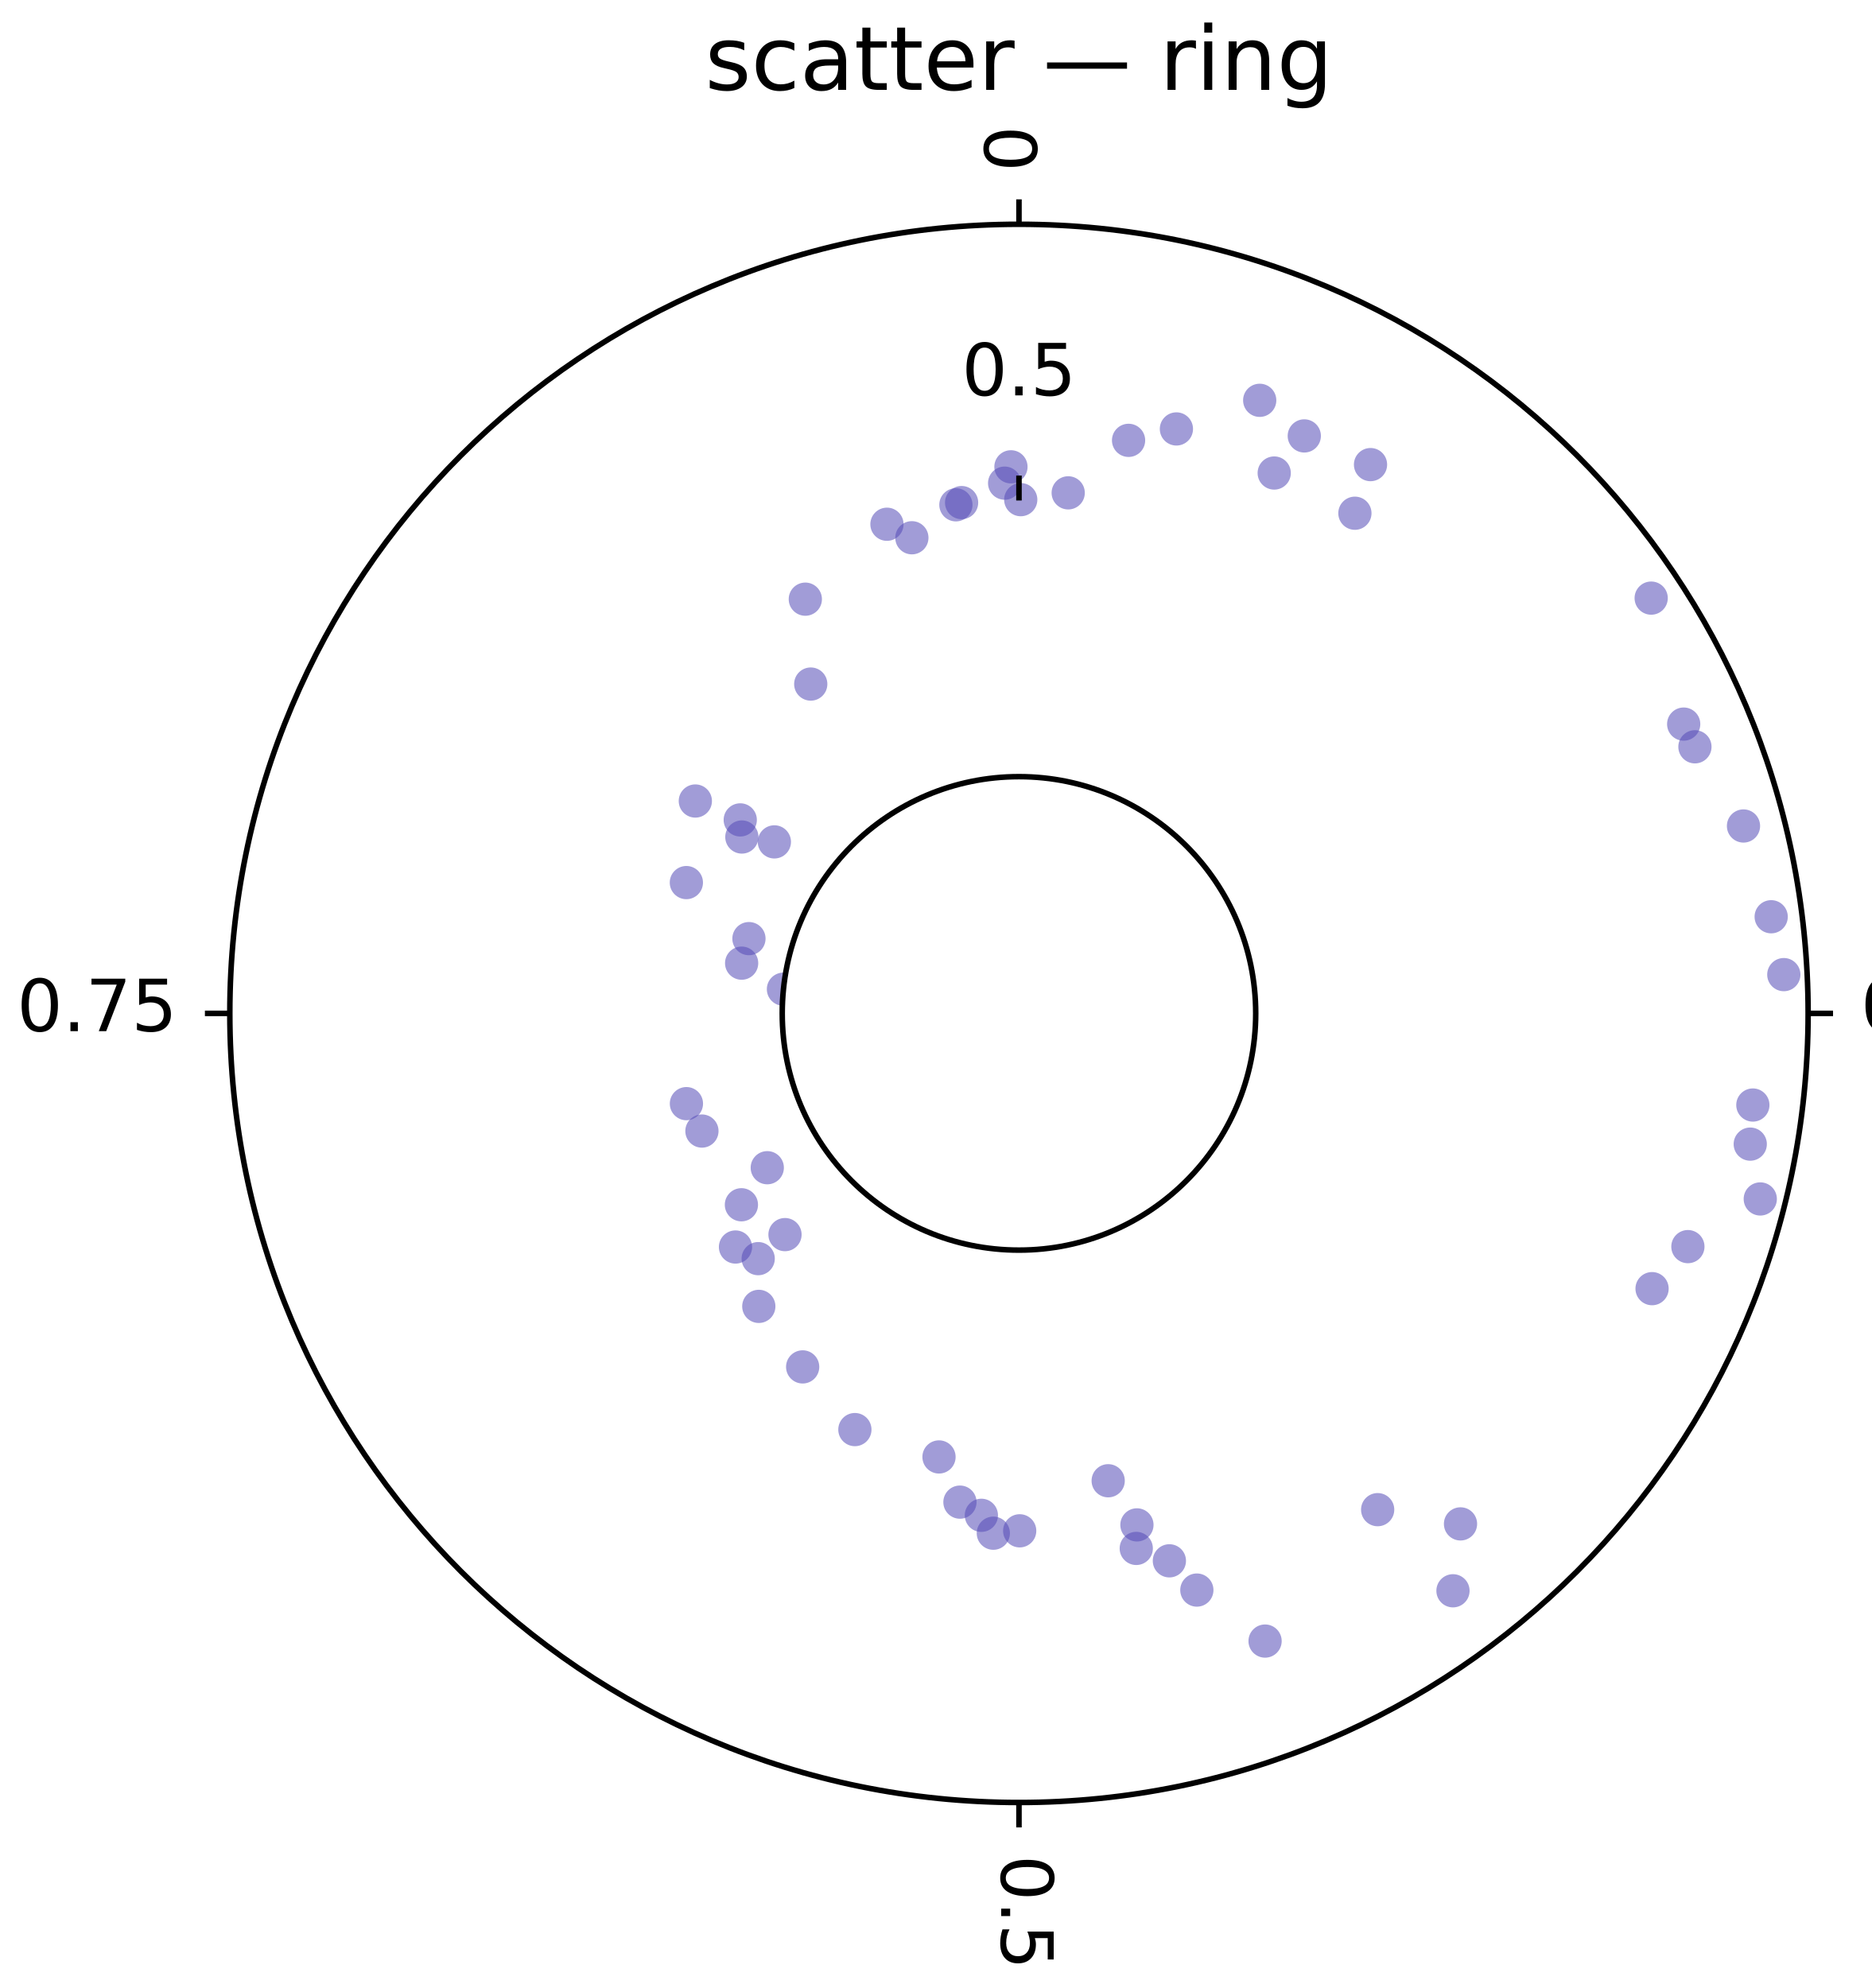
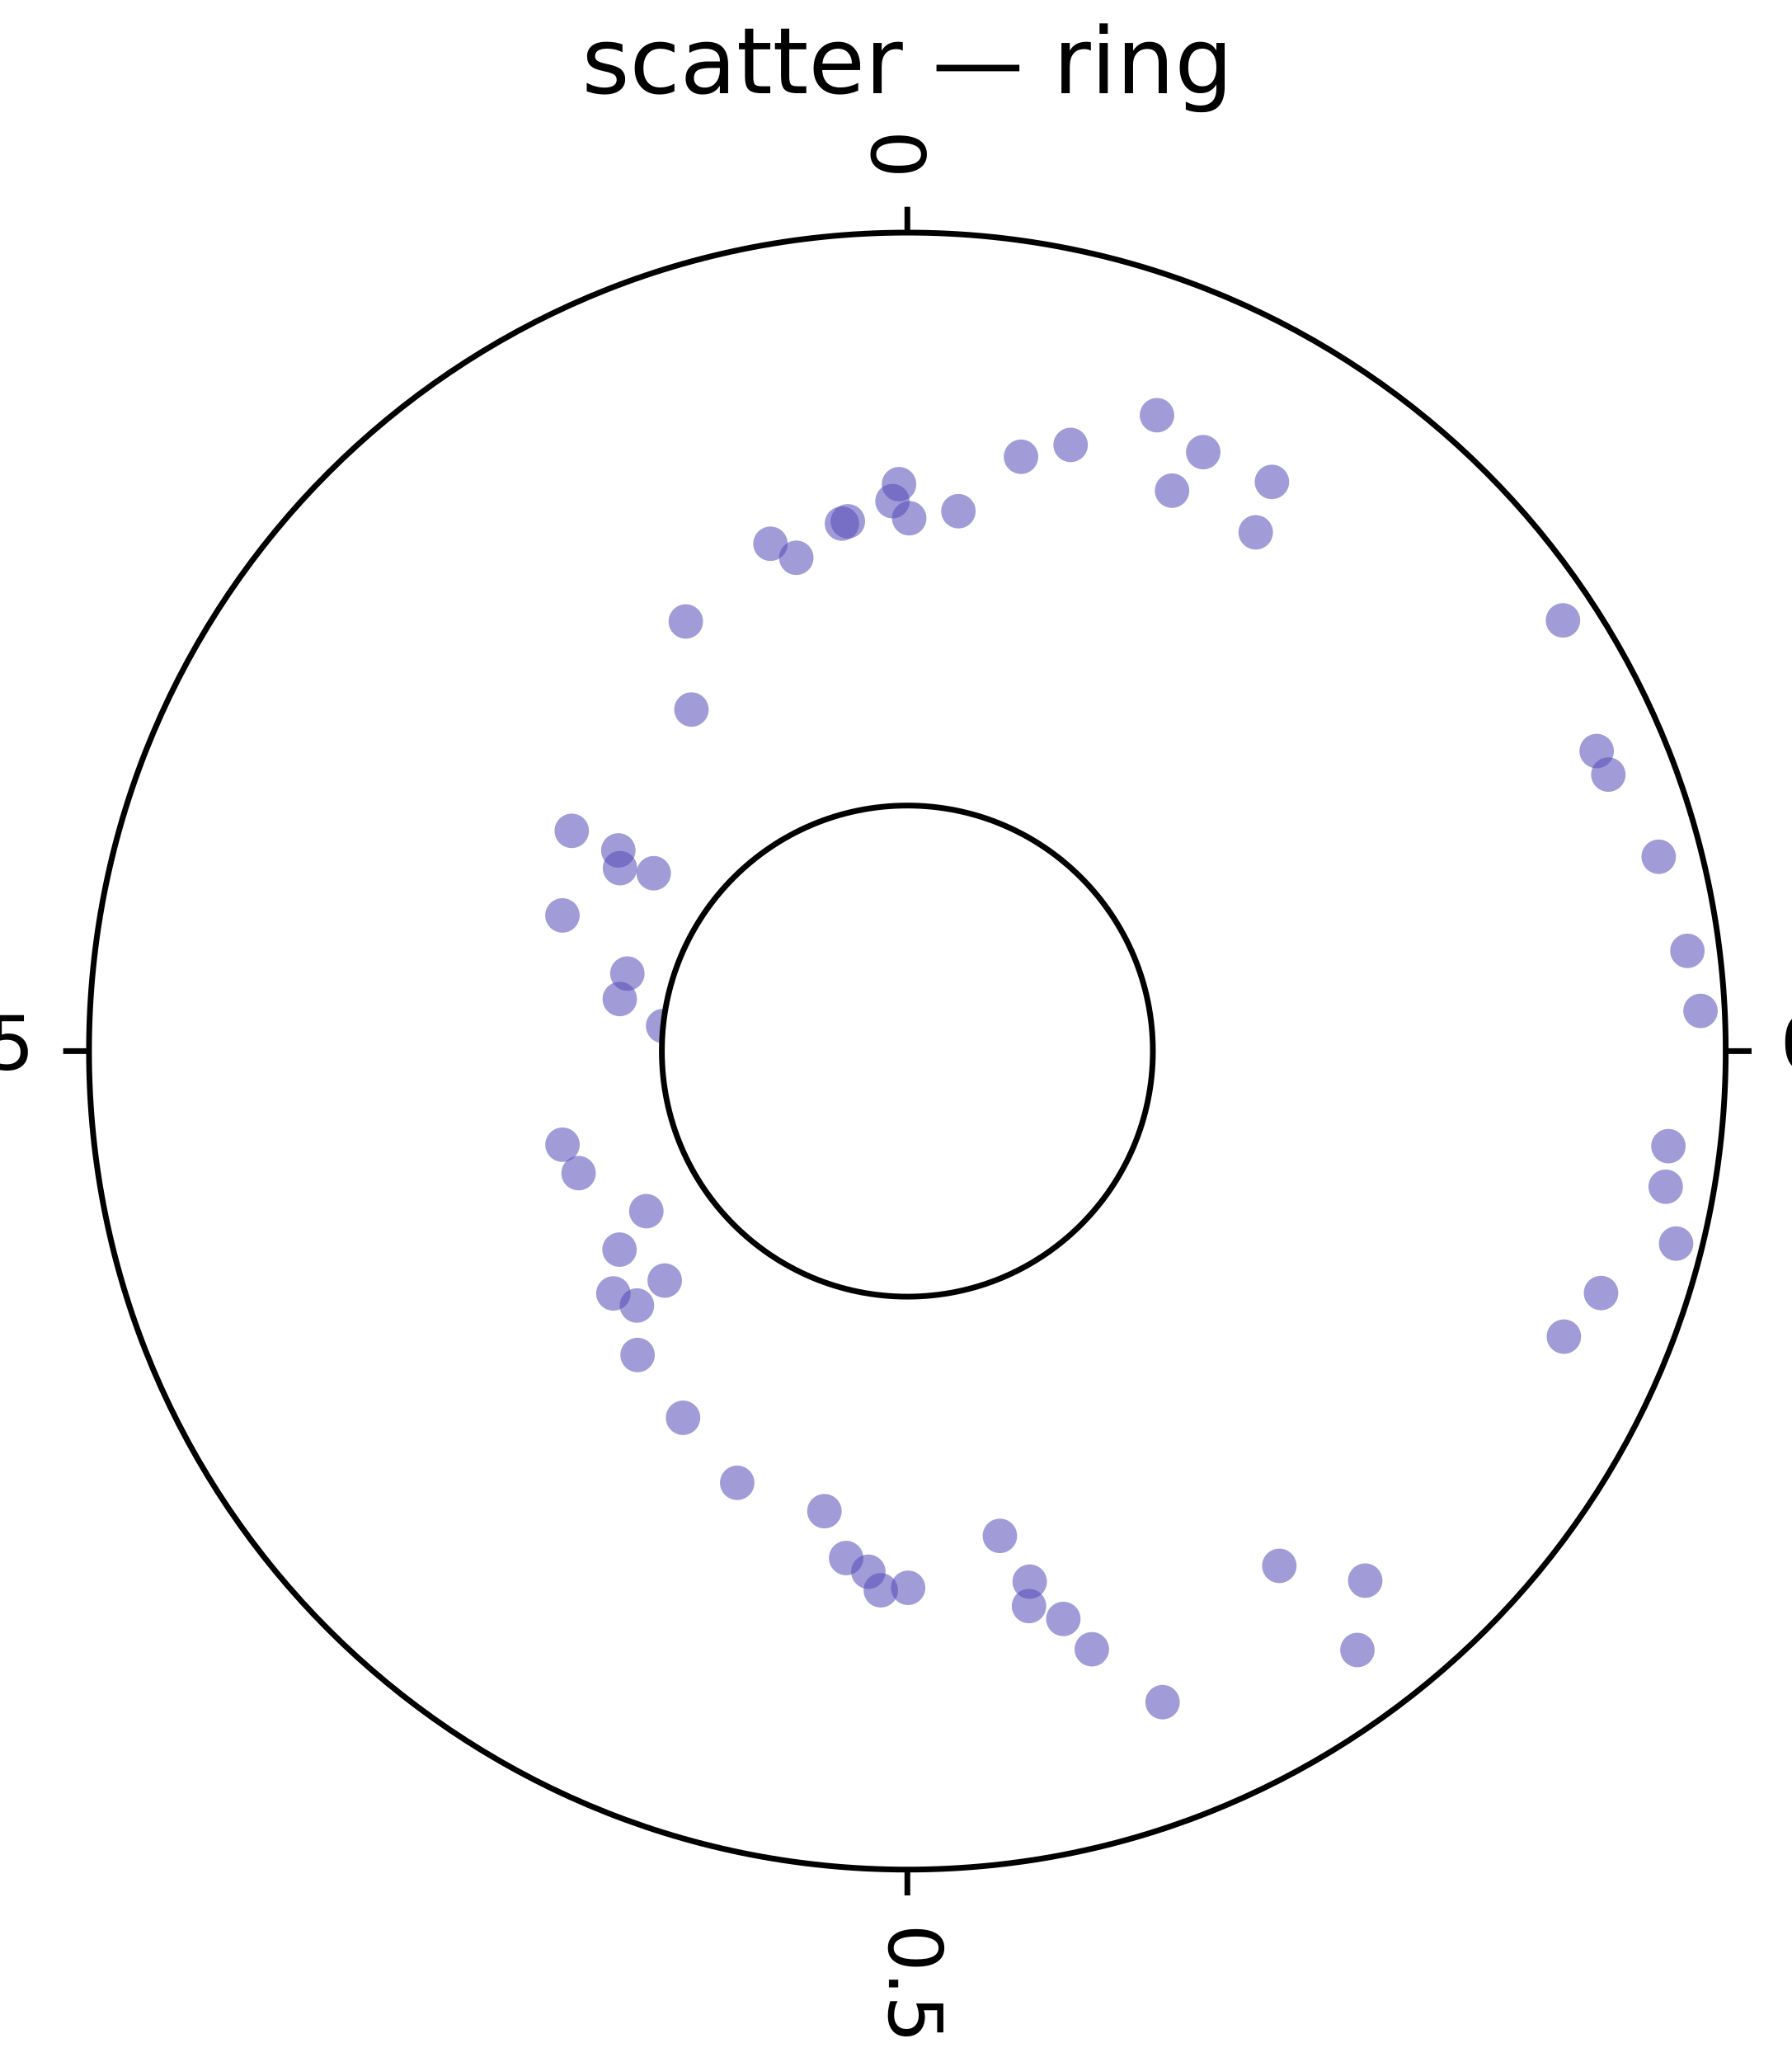
- <svg xmlns="http://www.w3.org/2000/svg" width="338" height="359" viewBox="0 0 338 359" font-family="DejaVu Sans, Bitstream Vera Sans, Verdana, Arial, sans-serif" font-size="11" style="background:#fff" data-plotlet-version="0.5.3" data-plotlet-schema="2" data-plotlet-kind="figure">
-   <g transform="translate(34,33)" data-plotlet-kind="panel" data-plotlet-title="scatter — ring" data-plotlet-xscale="linear" data-plotlet-yscale="linear" data-plotlet-xlim="0,1" data-plotlet-ylim="0,1" data-plotlet-panel-bbox="4,4,330,351" data-plotlet-data-area="30,29,300,300">
+ <svg xmlns="http://www.w3.org/2000/svg" width="312" height="359" viewBox="0 0 312 359" font-family="DejaVu Sans, Bitstream Vera Sans, Verdana, Arial, sans-serif" font-size="11" style="background:#fff" data-plotlet-version="0.5.5" data-plotlet-schema="2" data-plotlet-kind="figure">
+   <g transform="translate(8,33)" data-plotlet-kind="panel" data-plotlet-title="scatter — ring" data-plotlet-xscale="linear" data-plotlet-yscale="linear" data-plotlet-xlim="0,1" data-plotlet-ylim="0,1" data-plotlet-panel-bbox="4,4,304,351" data-plotlet-data-area="4,29,300,300">
    <defs>
      <clipPath id="pc0">
        <path d="M 7.50,150.00 A 142.50,142.50 0 1,0 292.50,150.00 A 142.50,142.50 0 1,0 7.50,150.00 Z M 107.25,150.00 A 42.75,42.75 0 1,0 192.75,150.00 A 42.75,42.75 0 1,0 107.25,150.00 Z" clip-rule="evenodd" />
      </clipPath>
    </defs>
    <g clip-path="url(#pc0)">
      <g class="plotlet-artist" data-plotlet-type="scatter" data-plotlet-index="0" data-plotlet-color="#534AB7" data-plotlet-n="60" data-plotlet-x-min="0.0005449370556" data-plotlet-x-max="0.9976562005" data-plotlet-y-min="0" data-plotlet-y-max="0.9577458053" data-plotlet-marker="o">
        <circle cx="182.12" cy="254.14" r="3.00" fill="#534AB7" opacity="0.55" />
        <circle cx="120.37" cy="225.16" r="3.00" fill="#534AB7" opacity="0.55" />
        <circle cx="111.42" cy="75.20" r="3.00" fill="#534AB7" opacity="0.55" />
        <circle cx="171.18" cy="246.62" r="3.00" fill="#534AB7" opacity="0.55" />
        <circle cx="145.37" cy="243.87" r="3.00" fill="#534AB7" opacity="0.55" />
        <circle cx="110.94" cy="213.84" r="3.00" fill="#534AB7" opacity="0.55" />
        <circle cx="270.03" cy="97.76" r="3.00" fill="#534AB7" opacity="0.55" />
        <circle cx="143.21" cy="240.64" r="3.00" fill="#534AB7" opacity="0.55" />
        <circle cx="102.91" cy="194.29" r="3.00" fill="#534AB7" opacity="0.55" />
        <circle cx="101.24" cy="136.50" r="3.00" fill="#534AB7" opacity="0.55" />
        <circle cx="210.66" cy="59.68" r="3.00" fill="#534AB7" opacity="0.55" />
        <circle cx="270.79" cy="192.12" r="3.00" fill="#534AB7" opacity="0.55" />
        <circle cx="213.48" cy="50.90" r="3.00" fill="#534AB7" opacity="0.55" />
        <circle cx="89.94" cy="126.38" r="3.00" fill="#534AB7" opacity="0.55" />
        <circle cx="92.75" cy="171.25" r="3.00" fill="#534AB7" opacity="0.55" />
        <circle cx="178.43" cy="44.46" r="3.00" fill="#534AB7" opacity="0.55" />
        <circle cx="139.64" cy="57.76" r="3.00" fill="#534AB7" opacity="0.55" />
        <circle cx="130.66" cy="64.11" r="3.00" fill="#534AB7" opacity="0.55" />
        <circle cx="99.88" cy="184.56" r="3.00" fill="#534AB7" opacity="0.55" />
        <circle cx="103.02" cy="202.91" r="3.00" fill="#534AB7" opacity="0.55" />
        <circle cx="264.16" cy="75.01" r="3.00" fill="#534AB7" opacity="0.55" />
        <circle cx="158.89" cy="56.00" r="3.00" fill="#534AB7" opacity="0.55" />
        <circle cx="135.56" cy="230.10" r="3.00" fill="#534AB7" opacity="0.55" />
        <circle cx="193.47" cy="39.29" r="3.00" fill="#534AB7" opacity="0.55" />
        <circle cx="272.06" cy="101.86" r="3.00" fill="#534AB7" opacity="0.55" />
        <circle cx="288.11" cy="143.00" r="3.00" fill="#534AB7" opacity="0.55" />
        <circle cx="169.79" cy="46.52" r="3.00" fill="#534AB7" opacity="0.55" />
        <circle cx="171.30" cy="242.37" r="3.00" fill="#534AB7" opacity="0.55" />
        <circle cx="194.44" cy="263.35" r="3.00" fill="#534AB7" opacity="0.55" />
        <circle cx="91.56" cy="111.65" r="3.00" fill="#534AB7" opacity="0.55" />
        <circle cx="139.34" cy="238.26" r="3.00" fill="#534AB7" opacity="0.55" />
        <circle cx="98.81" cy="192.19" r="3.00" fill="#534AB7" opacity="0.55" />
        <circle cx="150.13" cy="243.44" r="3.00" fill="#534AB7" opacity="0.55" />
        <circle cx="104.55" cy="177.87" r="3.00" fill="#534AB7" opacity="0.55" />
        <circle cx="177.16" cy="248.86" r="3.00" fill="#534AB7" opacity="0.55" />
        <circle cx="282.05" cy="173.61" r="3.00" fill="#534AB7" opacity="0.55" />
        <circle cx="148.55" cy="51.30" r="3.00" fill="#534AB7" opacity="0.55" />
        <circle cx="147.41" cy="54.25" r="3.00" fill="#534AB7" opacity="0.55" />
        <circle cx="99.96" cy="118.15" r="3.00" fill="#534AB7" opacity="0.55" />
        <circle cx="89.95" cy="166.30" r="3.00" fill="#534AB7" opacity="0.55" />
        <circle cx="264.32" cy="199.71" r="3.00" fill="#534AB7" opacity="0.55" />
        <circle cx="285.83" cy="132.55" r="3.00" fill="#534AB7" opacity="0.55" />
        <circle cx="283.86" cy="183.51" r="3.00" fill="#534AB7" opacity="0.55" />
        <circle cx="196.09" cy="52.42" r="3.00" fill="#534AB7" opacity="0.55" />
        <circle cx="107.47" cy="145.63" r="3.00" fill="#534AB7" opacity="0.55" />
        <circle cx="214.77" cy="239.62" r="3.00" fill="#534AB7" opacity="0.55" />
        <circle cx="99.67" cy="115.06" r="3.00" fill="#534AB7" opacity="0.55" />
        <circle cx="229.73" cy="242.19" r="3.00" fill="#534AB7" opacity="0.55" />
        <circle cx="126.16" cy="61.67" r="3.00" fill="#534AB7" opacity="0.55" />
        <circle cx="105.83" cy="119.03" r="3.00" fill="#534AB7" opacity="0.55" />
        <circle cx="150.32" cy="57.23" r="3.00" fill="#534AB7" opacity="0.55" />
        <circle cx="280.83" cy="116.16" r="3.00" fill="#534AB7" opacity="0.55" />
        <circle cx="112.40" cy="90.53" r="3.00" fill="#534AB7" opacity="0.55" />
        <circle cx="166.11" cy="234.40" r="3.00" fill="#534AB7" opacity="0.55" />
        <circle cx="138.61" cy="58.16" r="3.00" fill="#534AB7" opacity="0.55" />
        <circle cx="228.37" cy="254.27" r="3.00" fill="#534AB7" opacity="0.55" />
        <circle cx="201.52" cy="45.72" r="3.00" fill="#534AB7" opacity="0.55" />
        <circle cx="107.75" cy="189.95" r="3.00" fill="#534AB7" opacity="0.55" />
        <circle cx="99.92" cy="140.93" r="3.00" fill="#534AB7" opacity="0.55" />
        <circle cx="282.52" cy="166.55" r="3.00" fill="#534AB7" opacity="0.55" />
      </g>
    </g>
    <line x1="150.00" x2="150.00" y1="7.50" y2="3.00" stroke="#000000" stroke-width="1.00" />
    <g transform="rotate(-90.00 153.21 -6.14)">
      <path d="M153.20 -14.77Q152.21 -14.77 151.71 -13.79Q151.22 -12.82 151.22 -10.86Q151.22 -8.92 151.71 -7.94Q152.21 -6.97 153.20 -6.97Q154.20 -6.97 154.70 -7.94Q155.20 -8.92 155.20 -10.86Q155.20 -12.82 154.70 -13.79Q154.20 -14.77 153.20 -14.77ZM153.20 -15.78Q154.80 -15.78 155.64 -14.52Q156.48 -13.26 156.48 -10.86Q156.48 -8.47 155.64 -7.21Q154.80 -5.95 153.20 -5.95Q151.61 -5.95 150.77 -7.21Q149.93 -8.47 149.93 -10.86Q149.93 -13.26 150.77 -14.52Q151.61 -15.78 153.20 -15.78Z" fill="#000" />
    </g>
    <line x1="292.50" x2="297.00" y1="150.00" y2="150.00" stroke="#000000" stroke-width="1.00" />
    <path d="M306.13 144.57Q305.14 144.57 304.64 145.55Q304.15 146.52 304.15 148.48Q304.15 150.43 304.64 151.40Q305.14 152.37 306.13 152.37Q307.13 152.37 307.63 151.40Q308.13 150.43 308.13 148.48Q308.13 146.52 307.63 145.55Q307.13 144.57 306.13 144.57ZM306.13 143.56Q307.73 143.56 308.57 144.82Q309.41 146.08 309.41 148.48Q309.41 150.87 308.57 152.13Q307.73 153.39 306.13 153.39Q304.54 153.39 303.70 152.13Q302.86 150.87 302.86 148.48Q302.86 146.08 303.70 144.82Q304.54 143.56 306.13 143.56ZM311.66 151.59H313.00V153.21H311.66ZM316.90 152.13H321.37V153.21H315.36V152.13Q316.09 151.37 317.35 150.10Q318.61 148.83 318.93 148.46Q319.54 147.77 319.79 147.29Q320.03 146.81 320.03 146.34Q320.03 145.59 319.50 145.11Q318.97 144.64 318.12 144.64Q317.52 144.64 316.85 144.85Q316.18 145.06 315.42 145.48V144.19Q316.19 143.87 316.87 143.72Q317.54 143.56 318.10 143.56Q319.57 143.56 320.45 144.29Q321.32 145.03 321.32 146.26Q321.32 146.85 321.10 147.37Q320.88 147.89 320.31 148.60Q320.15 148.79 319.30 149.67Q318.45 150.55 316.90 152.13ZM324.08 143.73H329.11V144.81H325.25V147.13Q325.53 147.04 325.81 146.99Q326.09 146.94 326.37 146.94Q327.96 146.94 328.88 147.81Q329.81 148.68 329.81 150.17Q329.81 151.69 328.86 152.54Q327.90 153.39 326.17 153.39Q325.58 153.39 324.96 153.29Q324.34 153.19 323.68 152.98V151.69Q324.25 152.01 324.86 152.16Q325.47 152.31 326.15 152.31Q327.24 152.31 327.89 151.73Q328.53 151.16 328.53 150.17Q328.53 149.17 327.89 148.60Q327.24 148.02 326.15 148.02Q325.63 148.02 325.12 148.13Q324.61 148.25 324.08 148.49Z" fill="#000" />
    <line x1="150.00" x2="150.00" y1="292.50" y2="297.00" stroke="#000000" stroke-width="1.00" />
    <g transform="rotate(90.00 146.79 312.34)">
      <path d="M140.59 303.70Q139.60 303.70 139.10 304.68Q138.60 305.65 138.60 307.61Q138.60 309.56 139.10 310.53Q139.60 311.51 140.59 311.51Q141.59 311.51 142.08 310.53Q142.58 309.56 142.58 307.61Q142.58 305.65 142.08 304.68Q141.59 303.70 140.59 303.70ZM140.59 302.69Q142.18 302.69 143.02 303.95Q143.86 305.21 143.86 307.61Q143.86 310.00 143.02 311.26Q142.18 312.52 140.59 312.52Q139.00 312.52 138.16 311.26Q137.31 310.00 137.31 307.61Q137.31 305.21 138.16 303.95Q139.00 302.69 140.59 302.69ZM146.12 310.72H147.46V312.34H146.12ZM150.26 302.86H155.30V303.94H151.44V306.26Q151.72 306.17 152.00 306.12Q152.28 306.07 152.55 306.07Q154.14 306.07 155.07 306.94Q156.00 307.81 156.00 309.30Q156.00 310.83 155.04 311.67Q154.09 312.52 152.36 312.52Q151.76 312.52 151.14 312.42Q150.52 312.32 149.86 312.11V310.83Q150.43 311.14 151.04 311.29Q151.65 311.44 152.33 311.44Q153.43 311.44 154.07 310.86Q154.71 310.29 154.71 309.30Q154.71 308.31 154.07 307.73Q153.43 307.15 152.33 307.15Q151.82 307.15 151.31 307.27Q150.80 307.38 150.26 307.62Z" fill="#000" />
    </g>
    <line x1="7.50" x2="3.00" y1="150.00" y2="150.00" stroke="#000000" stroke-width="1.00" />
    <path d="M-26.81 144.57Q-27.80 144.57 -28.30 145.55Q-28.80 146.52 -28.80 148.48Q-28.80 150.43 -28.30 151.40Q-27.80 152.37 -26.81 152.37Q-25.82 152.37 -25.32 151.40Q-24.82 150.43 -24.82 148.48Q-24.82 146.52 -25.32 145.55Q-25.82 144.57 -26.81 144.57ZM-26.81 143.56Q-25.22 143.56 -24.38 144.82Q-23.54 146.08 -23.54 148.48Q-23.54 150.87 -24.38 152.13Q-25.22 153.39 -26.81 153.39Q-28.41 153.39 -29.25 152.13Q-30.09 150.87 -30.09 148.48Q-30.09 146.08 -29.25 144.82Q-28.41 143.56 -26.81 143.56ZM-21.28 151.59H-19.94V153.21H-21.28ZM-17.48 143.73H-11.38V144.27L-14.82 153.21H-16.16L-12.92 144.81H-17.48ZM-8.87 143.73H-3.83V144.81H-7.69V147.13Q-7.41 147.04 -7.14 146.99Q-6.86 146.94 -6.58 146.94Q-4.99 146.94 -4.06 147.81Q-3.14 148.68 -3.14 150.17Q-3.14 151.69 -4.09 152.54Q-5.04 153.39 -6.77 153.39Q-7.37 153.39 -7.99 153.29Q-8.61 153.19 -9.27 152.98V151.69Q-8.70 152.01 -8.09 152.16Q-7.48 152.31 -6.80 152.31Q-5.70 152.31 -5.06 151.73Q-4.42 151.16 -4.42 150.17Q-4.42 149.17 -5.06 148.60Q-5.70 148.02 -6.80 148.02Q-7.31 148.02 -7.82 148.13Q-8.33 148.25 -8.87 148.49Z" fill="#000" />
    <circle cx="150.00" cy="150.00" r="42.75" fill="none" stroke="#000000" stroke-width="1.00" />
    <circle cx="150.00" cy="150.00" r="142.50" fill="none" stroke="#000000" stroke-width="1.00" />
-     <line x1="150.00" x2="150.00" y1="57.38" y2="52.88" stroke="#000000" stroke-width="1.00" />
-     <path d="M143.80 29.77Q142.80 29.77 142.31 30.74Q141.81 31.71 141.81 33.67Q141.81 35.62 142.31 36.59Q142.80 37.57 143.80 37.57Q144.79 37.57 145.29 36.59Q145.79 35.62 145.79 33.67Q145.79 31.71 145.29 30.74Q144.79 29.77 143.80 29.77ZM143.80 28.75Q145.39 28.75 146.23 30.01Q147.07 31.27 147.07 33.67Q147.07 36.06 146.23 37.32Q145.39 38.58 143.80 38.58Q142.20 38.58 141.36 37.32Q140.52 36.06 140.52 33.67Q140.52 31.27 141.36 30.01Q142.20 28.75 143.80 28.75ZM149.32 36.79H150.66V38.40H149.32ZM153.47 28.92H158.50V30.00H154.64V32.32Q154.92 32.23 155.20 32.18Q155.48 32.13 155.76 32.13Q157.35 32.13 158.27 33.00Q159.20 33.87 159.20 35.36Q159.20 36.89 158.25 37.73Q157.30 38.58 155.56 38.58Q154.97 38.58 154.35 38.48Q153.73 38.38 153.07 38.18V36.89Q153.64 37.20 154.25 37.35Q154.86 37.50 155.54 37.50Q156.64 37.50 157.28 36.93Q157.92 36.35 157.92 35.36Q157.92 34.37 157.28 33.79Q156.64 33.21 155.54 33.21Q155.02 33.21 154.51 33.33Q154.00 33.44 153.47 33.68Z" fill="#000" />
    <path d="M100.39 -25.27V-23.91Q99.78 -24.22 99.12 -24.38Q98.46 -24.53 97.76 -24.53Q96.69 -24.53 96.16 -24.20Q95.62 -23.88 95.62 -23.22Q95.62 -22.72 96.00 -22.43Q96.39 -22.15 97.54 -21.89L98.04 -21.78Q99.57 -21.45 100.21 -20.86Q100.86 -20.26 100.86 -19.19Q100.86 -17.97 99.89 -17.26Q98.93 -16.55 97.24 -16.55Q96.54 -16.55 95.77 -16.68Q95.01 -16.82 94.17 -17.09V-18.58Q94.96 -18.16 95.74 -17.96Q96.51 -17.75 97.27 -17.75Q98.29 -17.75 98.83 -18.10Q99.38 -18.45 99.38 -19.08Q99.38 -19.66 98.98 -19.98Q98.59 -20.29 97.25 -20.58L96.75 -20.70Q95.42 -20.98 94.82 -21.56Q94.23 -22.14 94.23 -23.16Q94.23 -24.39 95.11 -25.06Q95.98 -25.73 97.59 -25.73Q98.39 -25.73 99.09 -25.62Q99.79 -25.50 100.39 -25.27ZM109.44 -25.19V-23.84Q108.83 -24.18 108.22 -24.35Q107.61 -24.52 106.98 -24.52Q105.58 -24.52 104.81 -23.63Q104.04 -22.74 104.04 -21.14Q104.04 -19.54 104.81 -18.65Q105.58 -17.77 106.98 -17.77Q107.61 -17.77 108.22 -17.93Q108.83 -18.10 109.44 -18.44V-17.11Q108.84 -16.83 108.20 -16.69Q107.55 -16.55 106.82 -16.55Q104.85 -16.55 103.68 -17.79Q102.52 -19.03 102.52 -21.14Q102.52 -23.28 103.70 -24.51Q104.87 -25.73 106.92 -25.73Q107.58 -25.73 108.21 -25.60Q108.85 -25.46 109.44 -25.19ZM115.92 -21.17Q114.18 -21.17 113.50 -20.77Q112.83 -20.38 112.83 -19.41Q112.83 -18.65 113.34 -18.20Q113.84 -17.75 114.71 -17.75Q115.90 -17.75 116.62 -18.60Q117.35 -19.45 117.35 -20.85V-21.17ZM118.79 -21.77V-16.77H117.35V-18.10Q116.86 -17.30 116.12 -16.93Q115.39 -16.55 114.32 -16.55Q112.98 -16.55 112.19 -17.30Q111.39 -18.05 111.39 -19.32Q111.39 -20.80 112.38 -21.55Q113.37 -22.30 115.33 -22.30H117.35V-22.44Q117.35 -23.43 116.70 -23.97Q116.04 -24.52 114.86 -24.52Q114.11 -24.52 113.40 -24.34Q112.69 -24.16 112.04 -23.80V-25.12Q112.82 -25.43 113.57 -25.58Q114.31 -25.73 115.01 -25.73Q116.91 -25.73 117.85 -24.75Q118.79 -23.77 118.79 -21.77ZM123.17 -28.01V-25.52H126.13V-24.41H123.17V-19.66Q123.17 -18.59 123.46 -18.28Q123.75 -17.98 124.65 -17.98H126.13V-16.77H124.65Q122.99 -16.77 122.36 -17.39Q121.72 -18.02 121.72 -19.66V-24.41H120.67V-25.52H121.72V-28.01ZM129.44 -28.01V-25.52H132.40V-24.41H129.44V-19.66Q129.44 -18.59 129.73 -18.28Q130.03 -17.98 130.93 -17.98H132.40V-16.77H130.93Q129.26 -16.77 128.63 -17.39Q128.00 -18.02 128.00 -19.66V-24.41H126.94V-25.52H128.00V-28.01ZM141.78 -21.51V-20.80H135.17Q135.26 -19.32 136.06 -18.54Q136.86 -17.77 138.29 -17.77Q139.12 -17.77 139.90 -17.97Q140.68 -18.17 141.44 -18.58V-17.22Q140.67 -16.89 139.86 -16.72Q139.04 -16.55 138.21 -16.55Q136.11 -16.55 134.89 -17.77Q133.67 -18.98 133.67 -21.06Q133.67 -23.21 134.83 -24.47Q135.99 -25.73 137.96 -25.73Q139.72 -25.73 140.75 -24.60Q141.78 -23.46 141.78 -21.51ZM140.34 -21.93Q140.32 -23.11 139.68 -23.81Q139.04 -24.52 137.97 -24.52Q136.77 -24.52 136.05 -23.84Q135.32 -23.16 135.21 -21.92ZM149.21 -24.18Q148.96 -24.32 148.68 -24.39Q148.39 -24.45 148.05 -24.45Q146.83 -24.45 146.18 -23.66Q145.53 -22.87 145.53 -21.38V-16.77H144.08V-25.52H145.53V-24.16Q145.98 -24.96 146.71 -25.35Q147.43 -25.73 148.47 -25.73Q148.62 -25.73 148.80 -25.71Q148.98 -25.70 149.20 -25.66ZM155.07 -21.72H169.51V-20.59H155.07ZM181.96 -24.18Q181.71 -24.32 181.43 -24.39Q181.14 -24.45 180.80 -24.45Q179.58 -24.45 178.93 -23.66Q178.28 -22.87 178.28 -21.38V-16.77H176.83V-25.52H178.28V-24.16Q178.73 -24.96 179.46 -25.35Q180.18 -25.73 181.22 -25.73Q181.37 -25.73 181.55 -25.71Q181.73 -25.70 181.95 -25.66ZM183.46 -25.52H184.90V-16.77H183.46ZM183.46 -28.93H184.90V-27.11H183.46ZM195.18 -22.05V-16.77H193.75V-22.01Q193.75 -23.25 193.26 -23.87Q192.78 -24.48 191.81 -24.48Q190.64 -24.48 189.97 -23.74Q189.30 -23.00 189.30 -21.72V-16.77H187.86V-25.52H189.30V-24.16Q189.82 -24.95 190.52 -25.34Q191.21 -25.73 192.13 -25.73Q193.64 -25.73 194.41 -24.80Q195.18 -23.87 195.18 -22.05ZM203.81 -21.25Q203.81 -22.81 203.16 -23.67Q202.52 -24.53 201.36 -24.53Q200.20 -24.53 199.55 -23.67Q198.91 -22.81 198.91 -21.25Q198.91 -19.70 199.55 -18.84Q200.20 -17.98 201.36 -17.98Q202.52 -17.98 203.16 -18.84Q203.81 -19.70 203.81 -21.25ZM205.25 -17.86Q205.25 -15.62 204.25 -14.54Q203.26 -13.45 201.21 -13.45Q200.46 -13.45 199.79 -13.56Q199.11 -13.67 198.48 -13.91V-15.30Q199.11 -14.96 199.73 -14.80Q200.35 -14.63 200.99 -14.63Q202.40 -14.63 203.11 -15.37Q203.81 -16.11 203.81 -17.60V-18.31Q203.36 -17.54 202.67 -17.16Q201.97 -16.77 201.00 -16.77Q199.39 -16.77 198.41 -18.00Q197.43 -19.23 197.43 -21.25Q197.43 -23.28 198.41 -24.51Q199.39 -25.73 201.00 -25.73Q201.97 -25.73 202.67 -25.35Q203.36 -24.97 203.81 -24.20V-25.52H205.25Z" fill="#000" />
  </g>
</svg>
